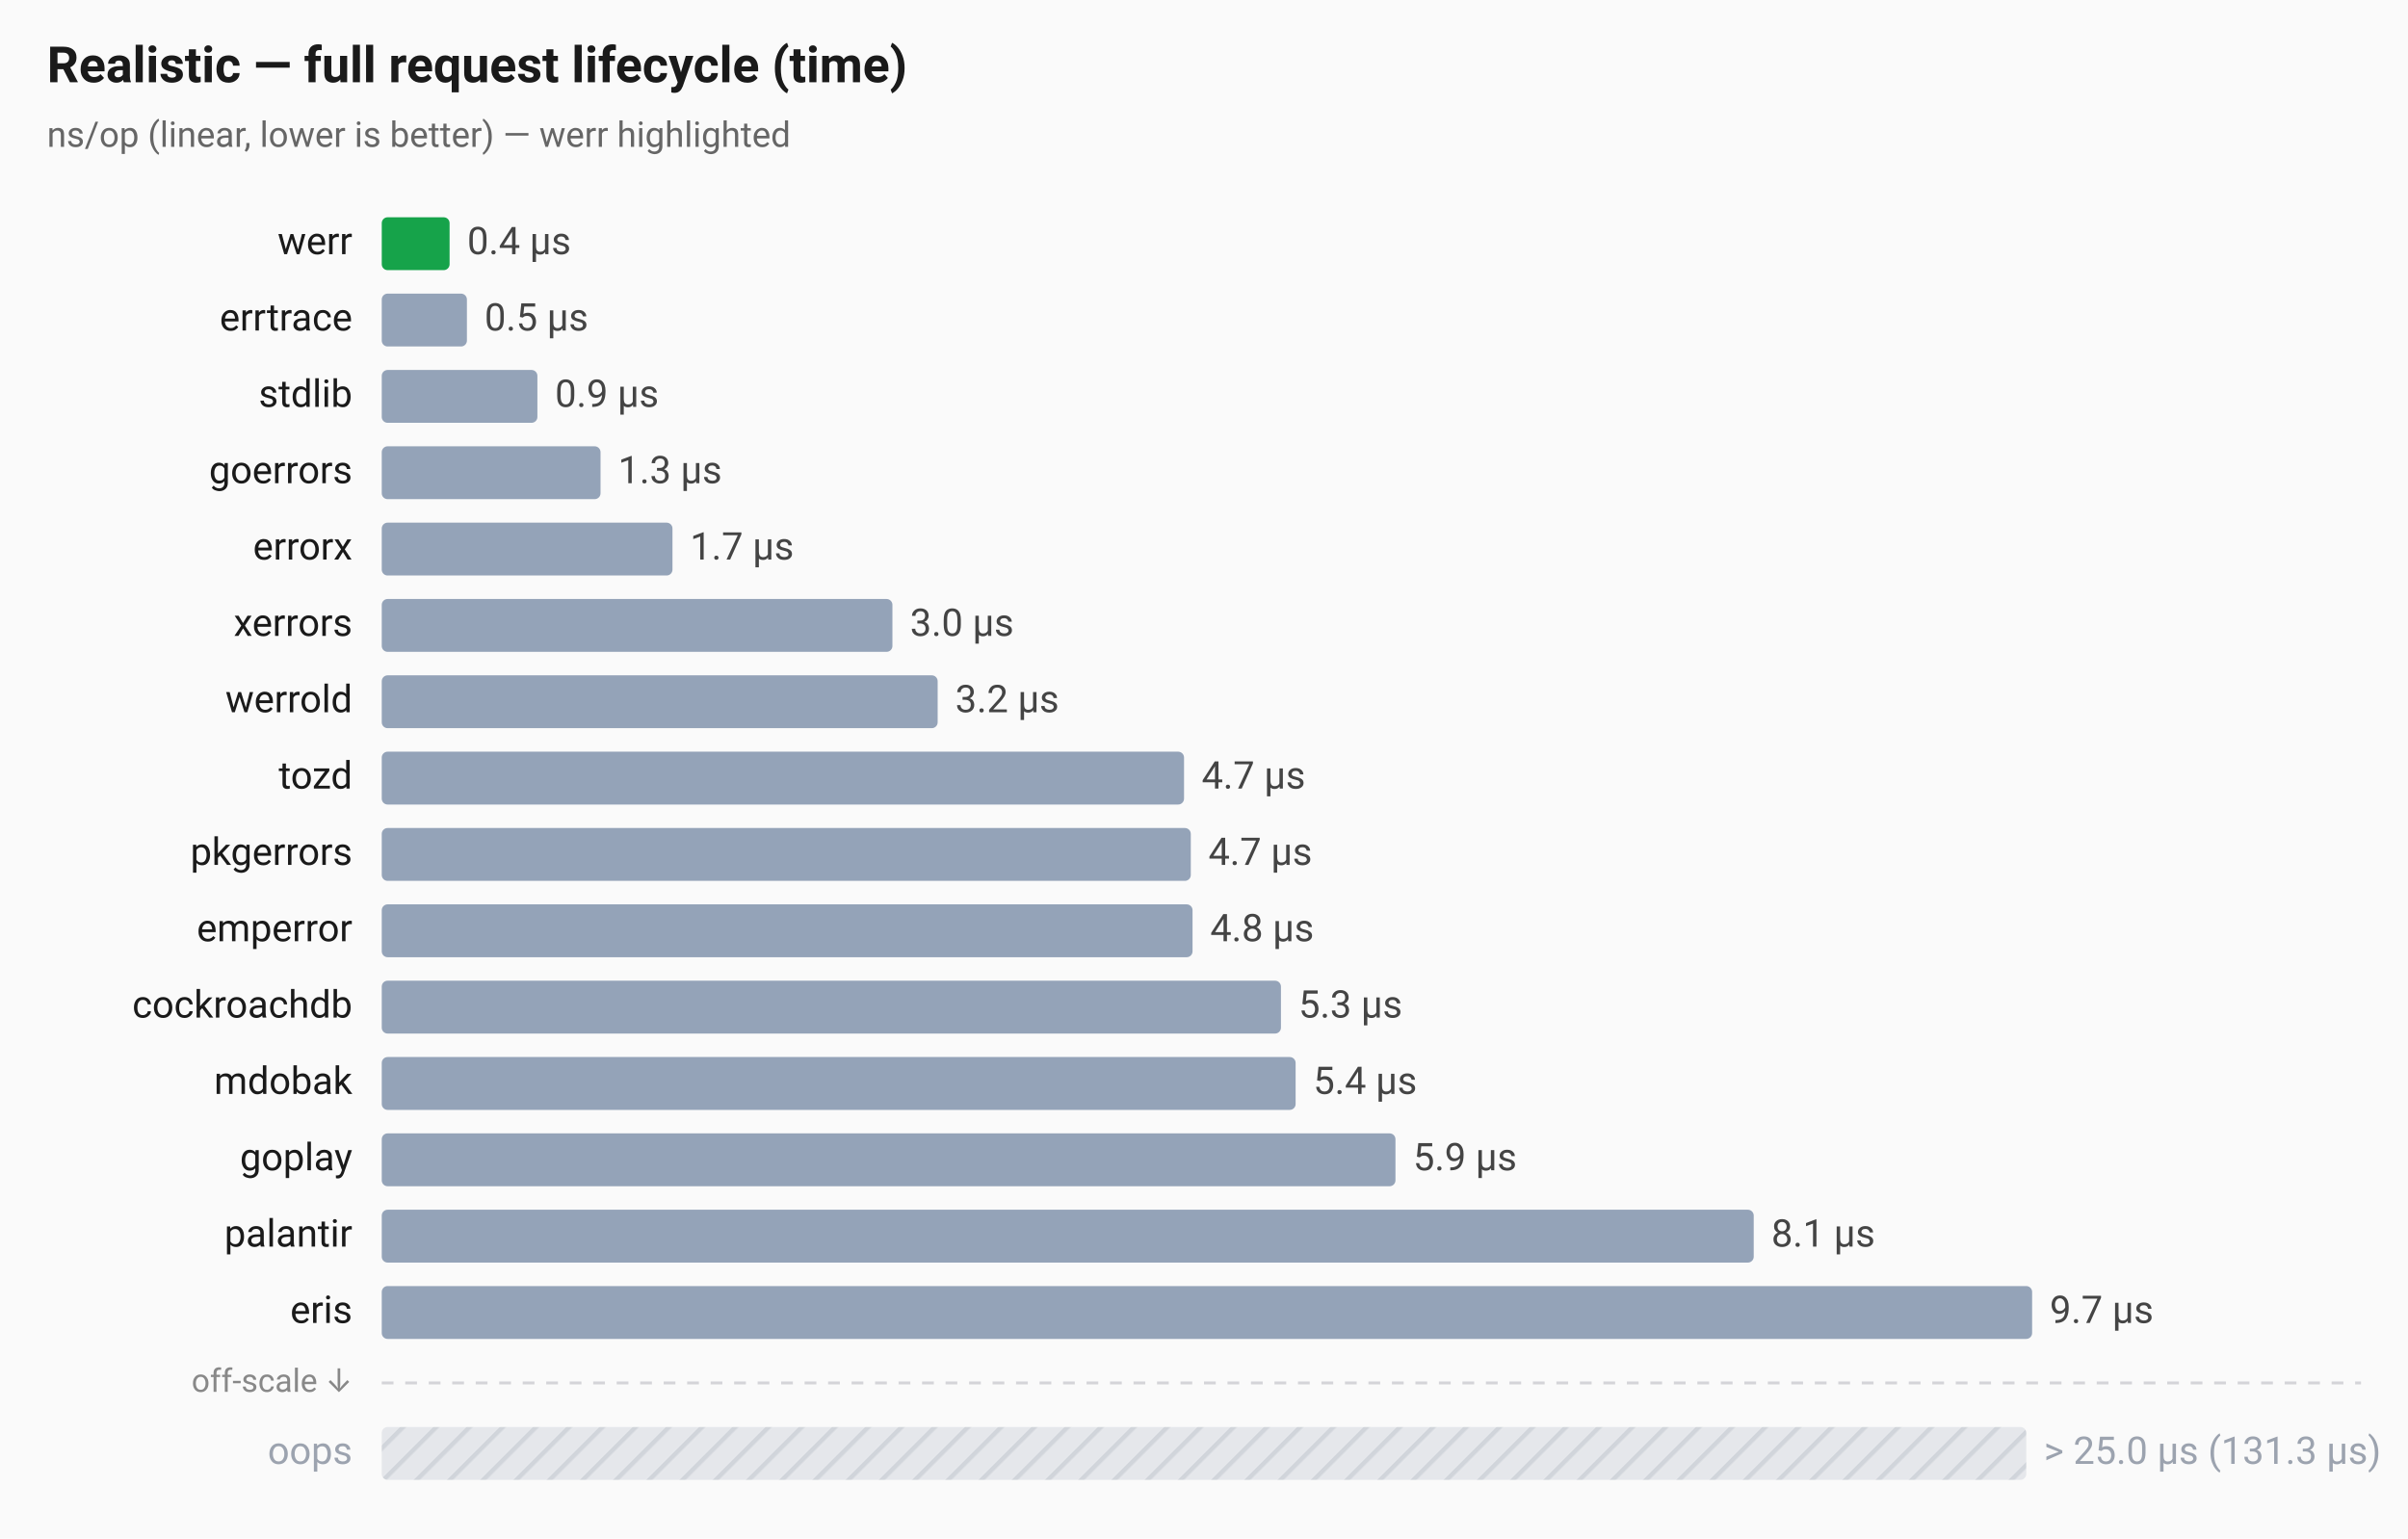
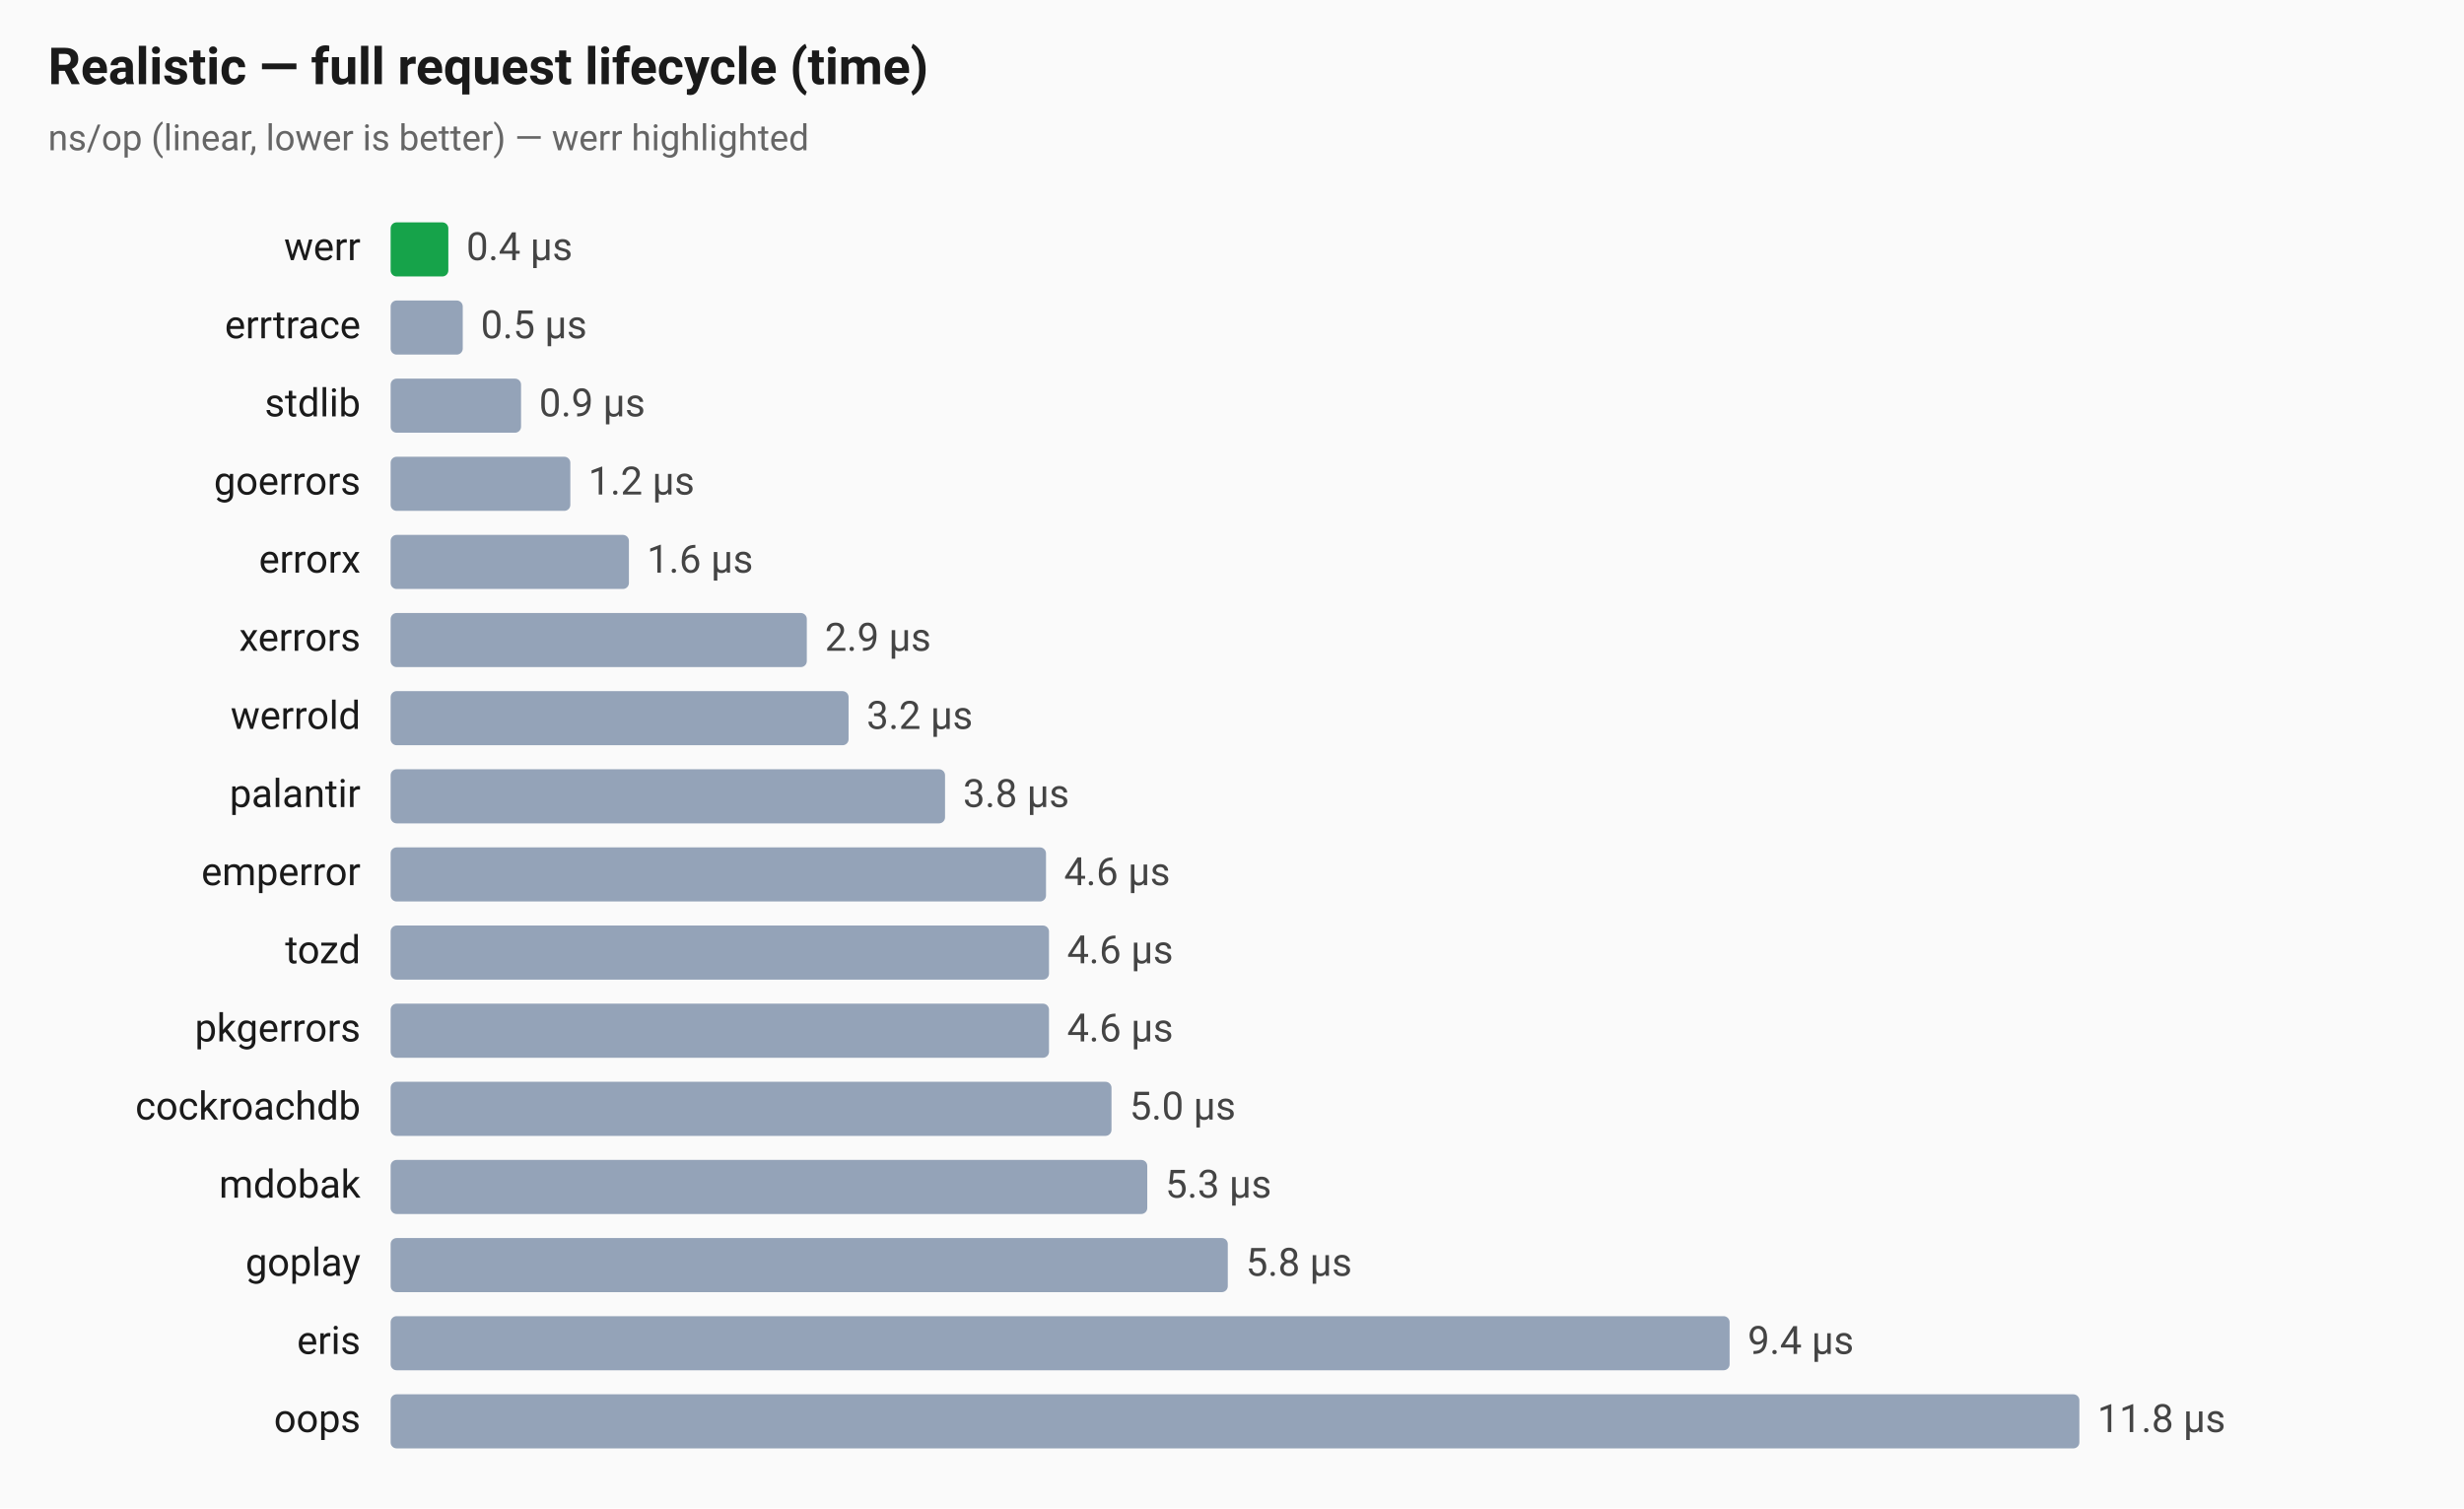
- <svg xmlns="http://www.w3.org/2000/svg" width="820" height="524" font-family="-apple-system,BlinkMacSystemFont,Segoe UI,Roboto,sans-serif" font-size="13" fill="#1a1a1a">
+ <svg xmlns="http://www.w3.org/2000/svg" width="820" height="502" font-family="-apple-system,BlinkMacSystemFont,Segoe UI,Roboto,sans-serif" font-size="13" fill="#1a1a1a">
  <defs>
    <pattern id="ovf-time" patternUnits="userSpaceOnUse" width="8" height="8" patternTransform="rotate(45)">
      <rect width="8" height="8" fill="#e5e7eb" />
      <line x1="0" y1="0" x2="0" y2="8" stroke="#d1d5db" stroke-width="3" />
    </pattern>
  </defs>
-   <rect width="820" height="524" fill="#fafafa" />
+   <rect width="820" height="502" fill="#fafafa" />
  <text x="16" y="28" font-size="17" font-weight="700">Realistic — full request lifecycle (time)</text>
  <text x="16" y="50" font-size="12" fill="#666">ns/op (linear, lower is better) — werr highlighted</text>
  <text x="120" y="83" text-anchor="end" dominant-baseline="middle">werr</text>
-   <rect x="130" y="74" width="23.1" height="18" fill="#16a34a" rx="2" />
-   <text x="159.1" y="83" dominant-baseline="middle" fill="#444">0.4 µs</text>
+   <rect x="130" y="74" width="19.2" height="18" fill="#16a34a" rx="2" />
+   <text x="155.2" y="83" dominant-baseline="middle" fill="#444">0.4 µs</text>
  <text x="120" y="109" text-anchor="end" dominant-baseline="middle">errtrace</text>
-   <rect x="130" y="100" width="29.0" height="18" fill="#94a3b8" rx="2" />
-   <text x="165.0" y="109" dominant-baseline="middle" fill="#444">0.5 µs</text>
+   <rect x="130" y="100" width="24.0" height="18" fill="#94a3b8" rx="2" />
+   <text x="160.0" y="109" dominant-baseline="middle" fill="#444">0.5 µs</text>
  <text x="120" y="135" text-anchor="end" dominant-baseline="middle">stdlib</text>
-   <rect x="130" y="126" width="53.0" height="18" fill="#94a3b8" rx="2" />
-   <text x="189.0" y="135" dominant-baseline="middle" fill="#444">0.9 µs</text>
+   <rect x="130" y="126" width="43.4" height="18" fill="#94a3b8" rx="2" />
+   <text x="179.4" y="135" dominant-baseline="middle" fill="#444">0.9 µs</text>
  <text x="120" y="161" text-anchor="end" dominant-baseline="middle">goerrors</text>
-   <rect x="130" y="152" width="74.5" height="18" fill="#94a3b8" rx="2" />
-   <text x="210.5" y="161" dominant-baseline="middle" fill="#444">1.3 µs</text>
+   <rect x="130" y="152" width="59.8" height="18" fill="#94a3b8" rx="2" />
+   <text x="195.8" y="161" dominant-baseline="middle" fill="#444">1.2 µs</text>
  <text x="120" y="187" text-anchor="end" dominant-baseline="middle">errorx</text>
-   <rect x="130" y="178" width="99.0" height="18" fill="#94a3b8" rx="2" />
-   <text x="235.0" y="187" dominant-baseline="middle" fill="#444">1.7 µs</text>
+   <rect x="130" y="178" width="79.3" height="18" fill="#94a3b8" rx="2" />
+   <text x="215.3" y="187" dominant-baseline="middle" fill="#444">1.6 µs</text>
  <text x="120" y="213" text-anchor="end" dominant-baseline="middle">xerrors</text>
-   <rect x="130" y="204" width="173.9" height="18" fill="#94a3b8" rx="2" />
-   <text x="309.9" y="213" dominant-baseline="middle" fill="#444">3.0 µs</text>
+   <rect x="130" y="204" width="138.5" height="18" fill="#94a3b8" rx="2" />
+   <text x="274.5" y="213" dominant-baseline="middle" fill="#444">2.9 µs</text>
  <text x="120" y="239" text-anchor="end" dominant-baseline="middle">werrold</text>
-   <rect x="130" y="230" width="189.3" height="18" fill="#94a3b8" rx="2" />
-   <text x="325.3" y="239" dominant-baseline="middle" fill="#444">3.2 µs</text>
-   <text x="120" y="265" text-anchor="end" dominant-baseline="middle">tozd</text>
-   <rect x="130" y="256" width="273.2" height="18" fill="#94a3b8" rx="2" />
-   <text x="409.2" y="265" dominant-baseline="middle" fill="#444">4.7 µs</text>
-   <text x="120" y="291" text-anchor="end" dominant-baseline="middle">pkgerrors</text>
-   <rect x="130" y="282" width="275.5" height="18" fill="#94a3b8" rx="2" />
-   <text x="411.5" y="291" dominant-baseline="middle" fill="#444">4.7 µs</text>
-   <text x="120" y="317" text-anchor="end" dominant-baseline="middle">emperror</text>
-   <rect x="130" y="308" width="276.1" height="18" fill="#94a3b8" rx="2" />
-   <text x="412.1" y="317" dominant-baseline="middle" fill="#444">4.8 µs</text>
-   <text x="120" y="343" text-anchor="end" dominant-baseline="middle">cockroachdb</text>
-   <rect x="130" y="334" width="306.2" height="18" fill="#94a3b8" rx="2" />
-   <text x="442.2" y="343" dominant-baseline="middle" fill="#444">5.3 µs</text>
-   <text x="120" y="369" text-anchor="end" dominant-baseline="middle">mdobak</text>
-   <rect x="130" y="360" width="311.2" height="18" fill="#94a3b8" rx="2" />
-   <text x="447.2" y="369" dominant-baseline="middle" fill="#444">5.4 µs</text>
-   <text x="120" y="395" text-anchor="end" dominant-baseline="middle">goplay</text>
-   <rect x="130" y="386" width="345.2" height="18" fill="#94a3b8" rx="2" />
-   <text x="481.2" y="395" dominant-baseline="middle" fill="#444">5.9 µs</text>
-   <text x="120" y="421" text-anchor="end" dominant-baseline="middle">palantir</text>
-   <rect x="130" y="412" width="467.2" height="18" fill="#94a3b8" rx="2" />
-   <text x="603.2" y="421" dominant-baseline="middle" fill="#444">8.1 µs</text>
+   <rect x="130" y="230" width="152.4" height="18" fill="#94a3b8" rx="2" />
+   <text x="288.4" y="239" dominant-baseline="middle" fill="#444">3.2 µs</text>
+   <text x="120" y="265" text-anchor="end" dominant-baseline="middle">palantir</text>
+   <rect x="130" y="256" width="184.5" height="18" fill="#94a3b8" rx="2" />
+   <text x="320.5" y="265" dominant-baseline="middle" fill="#444">3.8 µs</text>
+   <text x="120" y="291" text-anchor="end" dominant-baseline="middle">emperror</text>
+   <rect x="130" y="282" width="218.1" height="18" fill="#94a3b8" rx="2" />
+   <text x="354.1" y="291" dominant-baseline="middle" fill="#444">4.6 µs</text>
+   <text x="120" y="317" text-anchor="end" dominant-baseline="middle">tozd</text>
+   <rect x="130" y="308" width="219.1" height="18" fill="#94a3b8" rx="2" />
+   <text x="355.1" y="317" dominant-baseline="middle" fill="#444">4.6 µs</text>
+   <text x="120" y="343" text-anchor="end" dominant-baseline="middle">pkgerrors</text>
+   <rect x="130" y="334" width="219.1" height="18" fill="#94a3b8" rx="2" />
+   <text x="355.1" y="343" dominant-baseline="middle" fill="#444">4.6 µs</text>
+   <text x="120" y="369" text-anchor="end" dominant-baseline="middle">cockroachdb</text>
+   <rect x="130" y="360" width="239.9" height="18" fill="#94a3b8" rx="2" />
+   <text x="375.9" y="369" dominant-baseline="middle" fill="#444">5.0 µs</text>
+   <text x="120" y="395" text-anchor="end" dominant-baseline="middle">mdobak</text>
+   <rect x="130" y="386" width="251.8" height="18" fill="#94a3b8" rx="2" />
+   <text x="387.8" y="395" dominant-baseline="middle" fill="#444">5.3 µs</text>
+   <text x="120" y="421" text-anchor="end" dominant-baseline="middle">goplay</text>
+   <rect x="130" y="412" width="278.6" height="18" fill="#94a3b8" rx="2" />
+   <text x="414.6" y="421" dominant-baseline="middle" fill="#444">5.8 µs</text>
  <text x="120" y="447" text-anchor="end" dominant-baseline="middle">eris</text>
-   <rect x="130" y="438" width="562.0" height="18" fill="#94a3b8" rx="2" />
-   <text x="698.0" y="447" dominant-baseline="middle" fill="#444">9.7 µs</text>
-   <line x1="130" y1="471" x2="804" y2="471" stroke="#d4d4d8" stroke-width="1" stroke-dasharray="4 4" />
-   <text x="120" y="471" text-anchor="end" font-size="11" fill="#888" dominant-baseline="middle">off-scale ↓</text>
-   <text x="120" y="495" text-anchor="end" dominant-baseline="middle" fill="#9ca3af">oops</text>
-   <rect x="130" y="486" width="560.0" height="18" fill="url(#ovf-time)" rx="2" />
-   <text x="696.0" y="495" dominant-baseline="middle" fill="#9ca3af">&gt; 25.0 µs (131.3 µs)</text>
+   <rect x="130" y="438" width="445.6" height="18" fill="#94a3b8" rx="2" />
+   <text x="581.6" y="447" dominant-baseline="middle" fill="#444">9.4 µs</text>
+   <text x="120" y="473" text-anchor="end" dominant-baseline="middle">oops</text>
+   <rect x="130" y="464" width="562.0" height="18" fill="#94a3b8" rx="2" />
+   <text x="698.0" y="473" dominant-baseline="middle" fill="#444">11.8 µs</text>
</svg>
